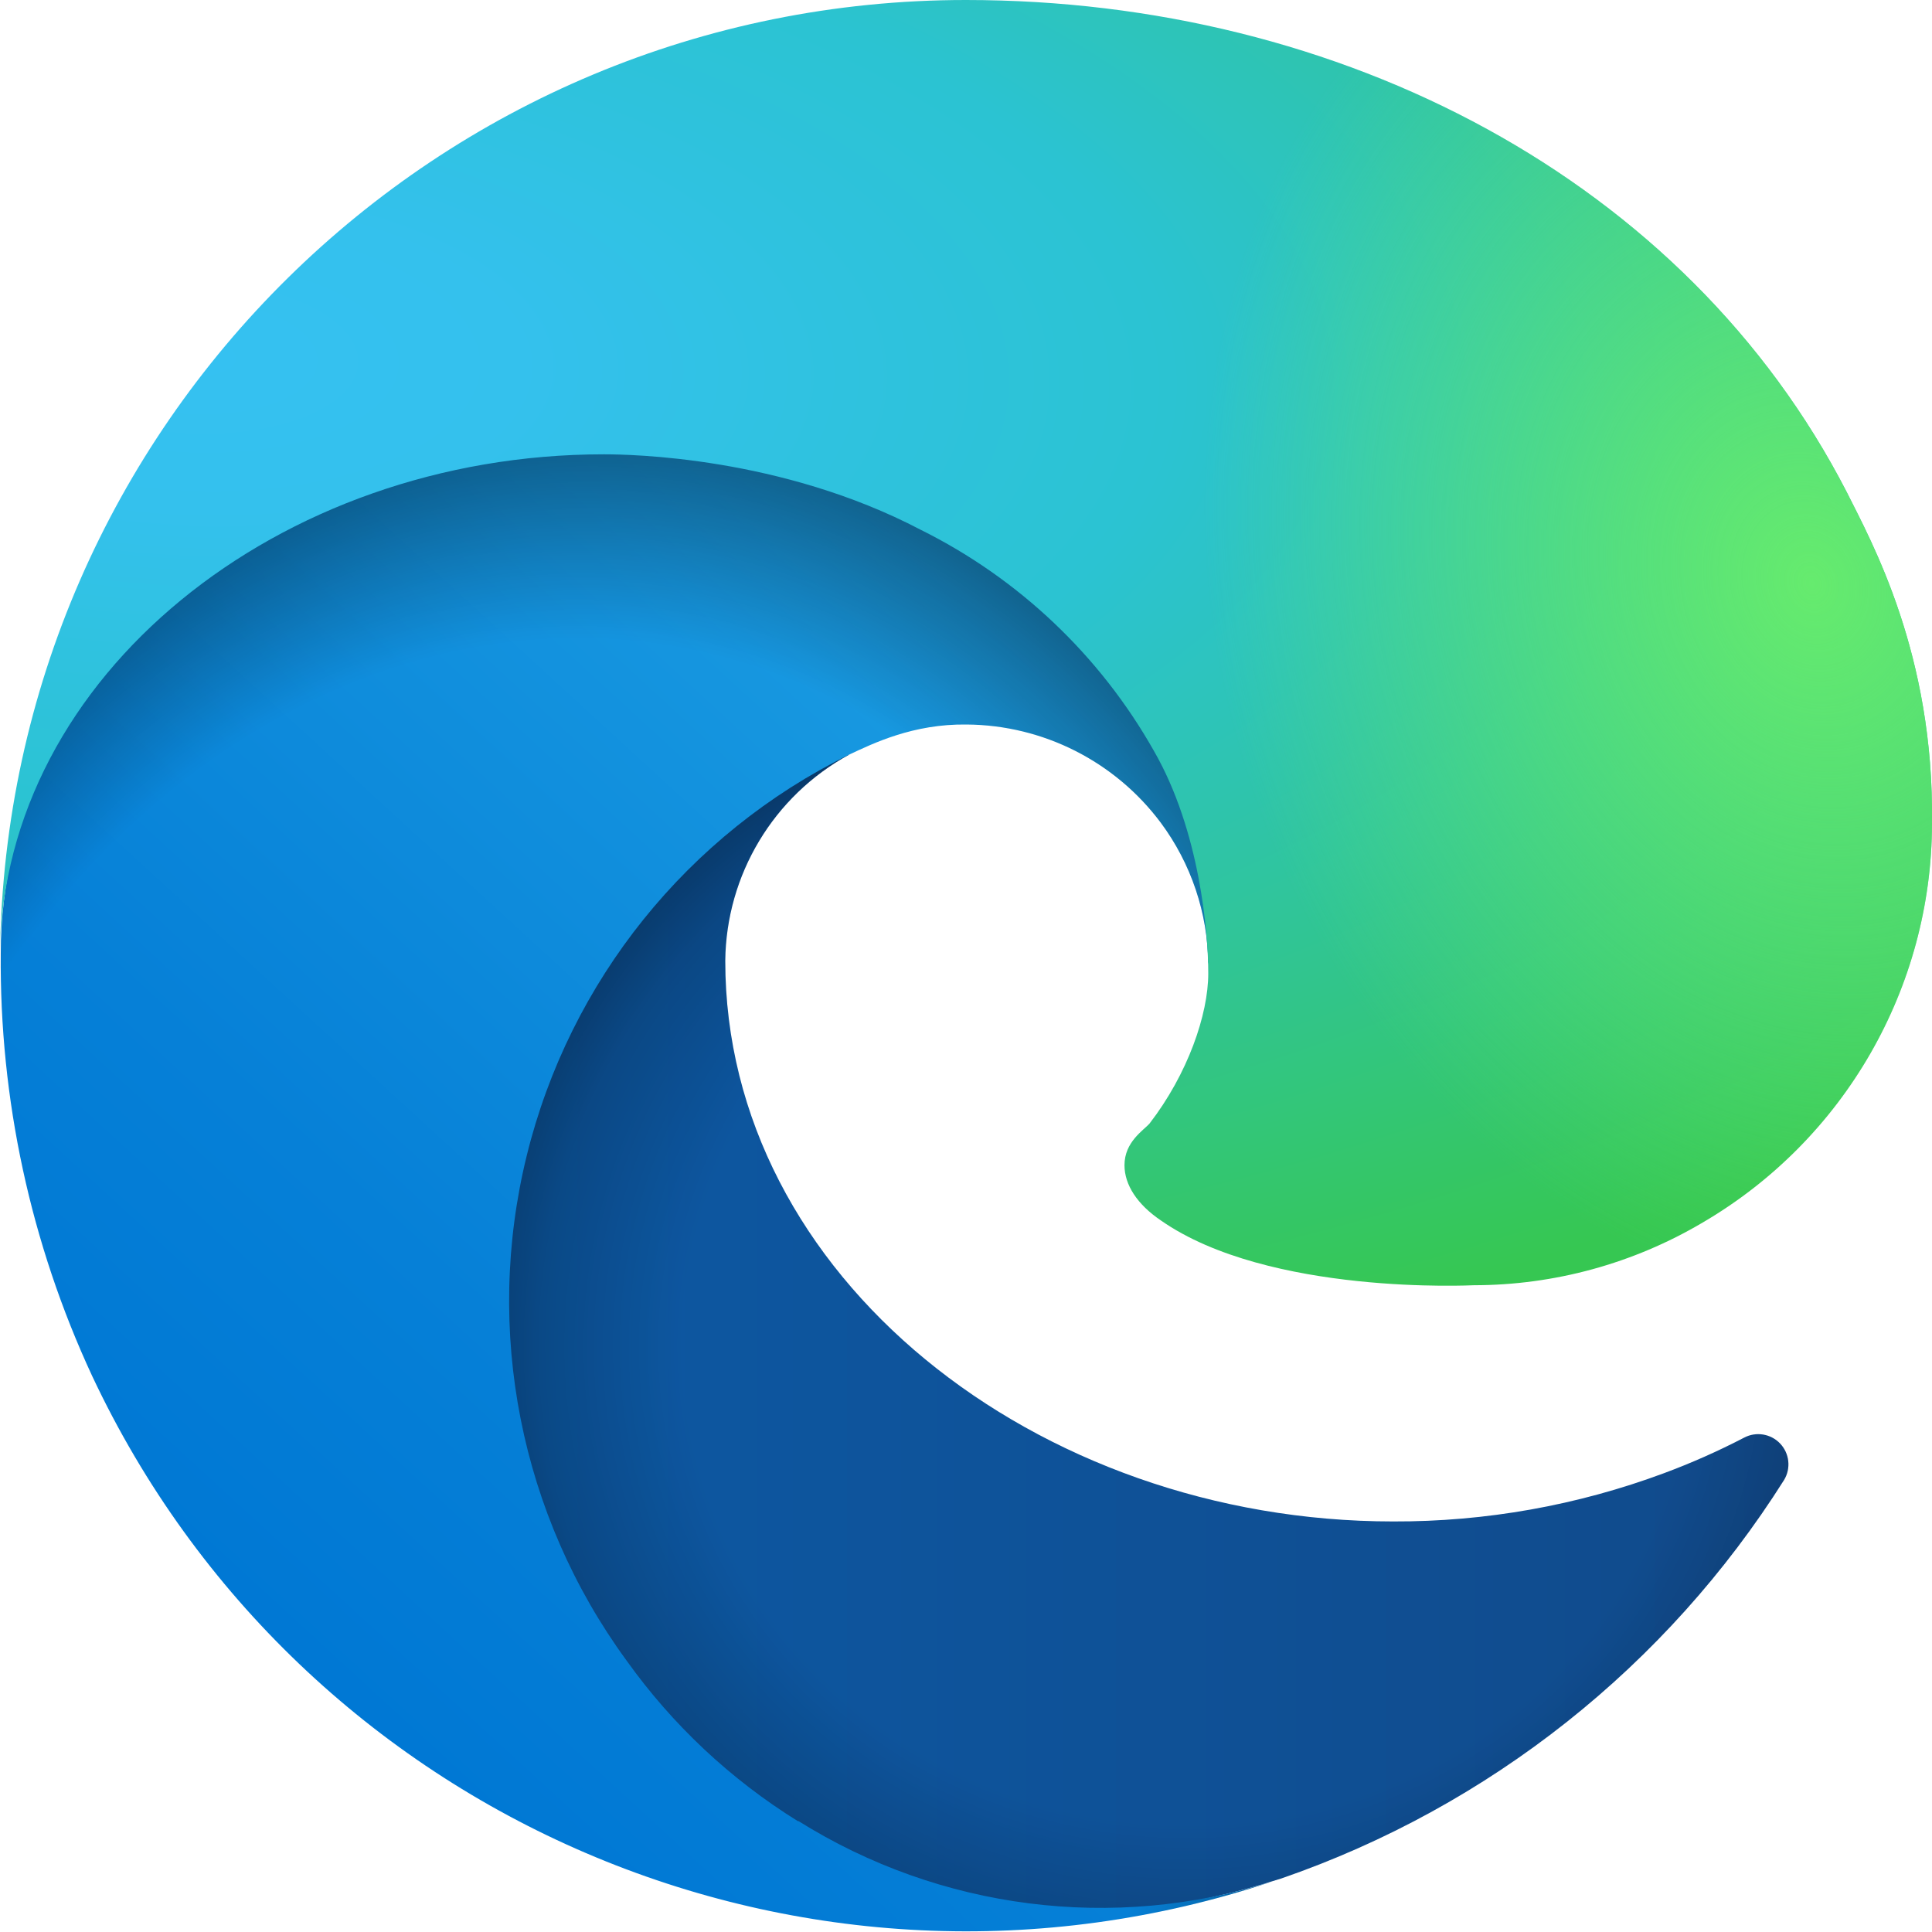
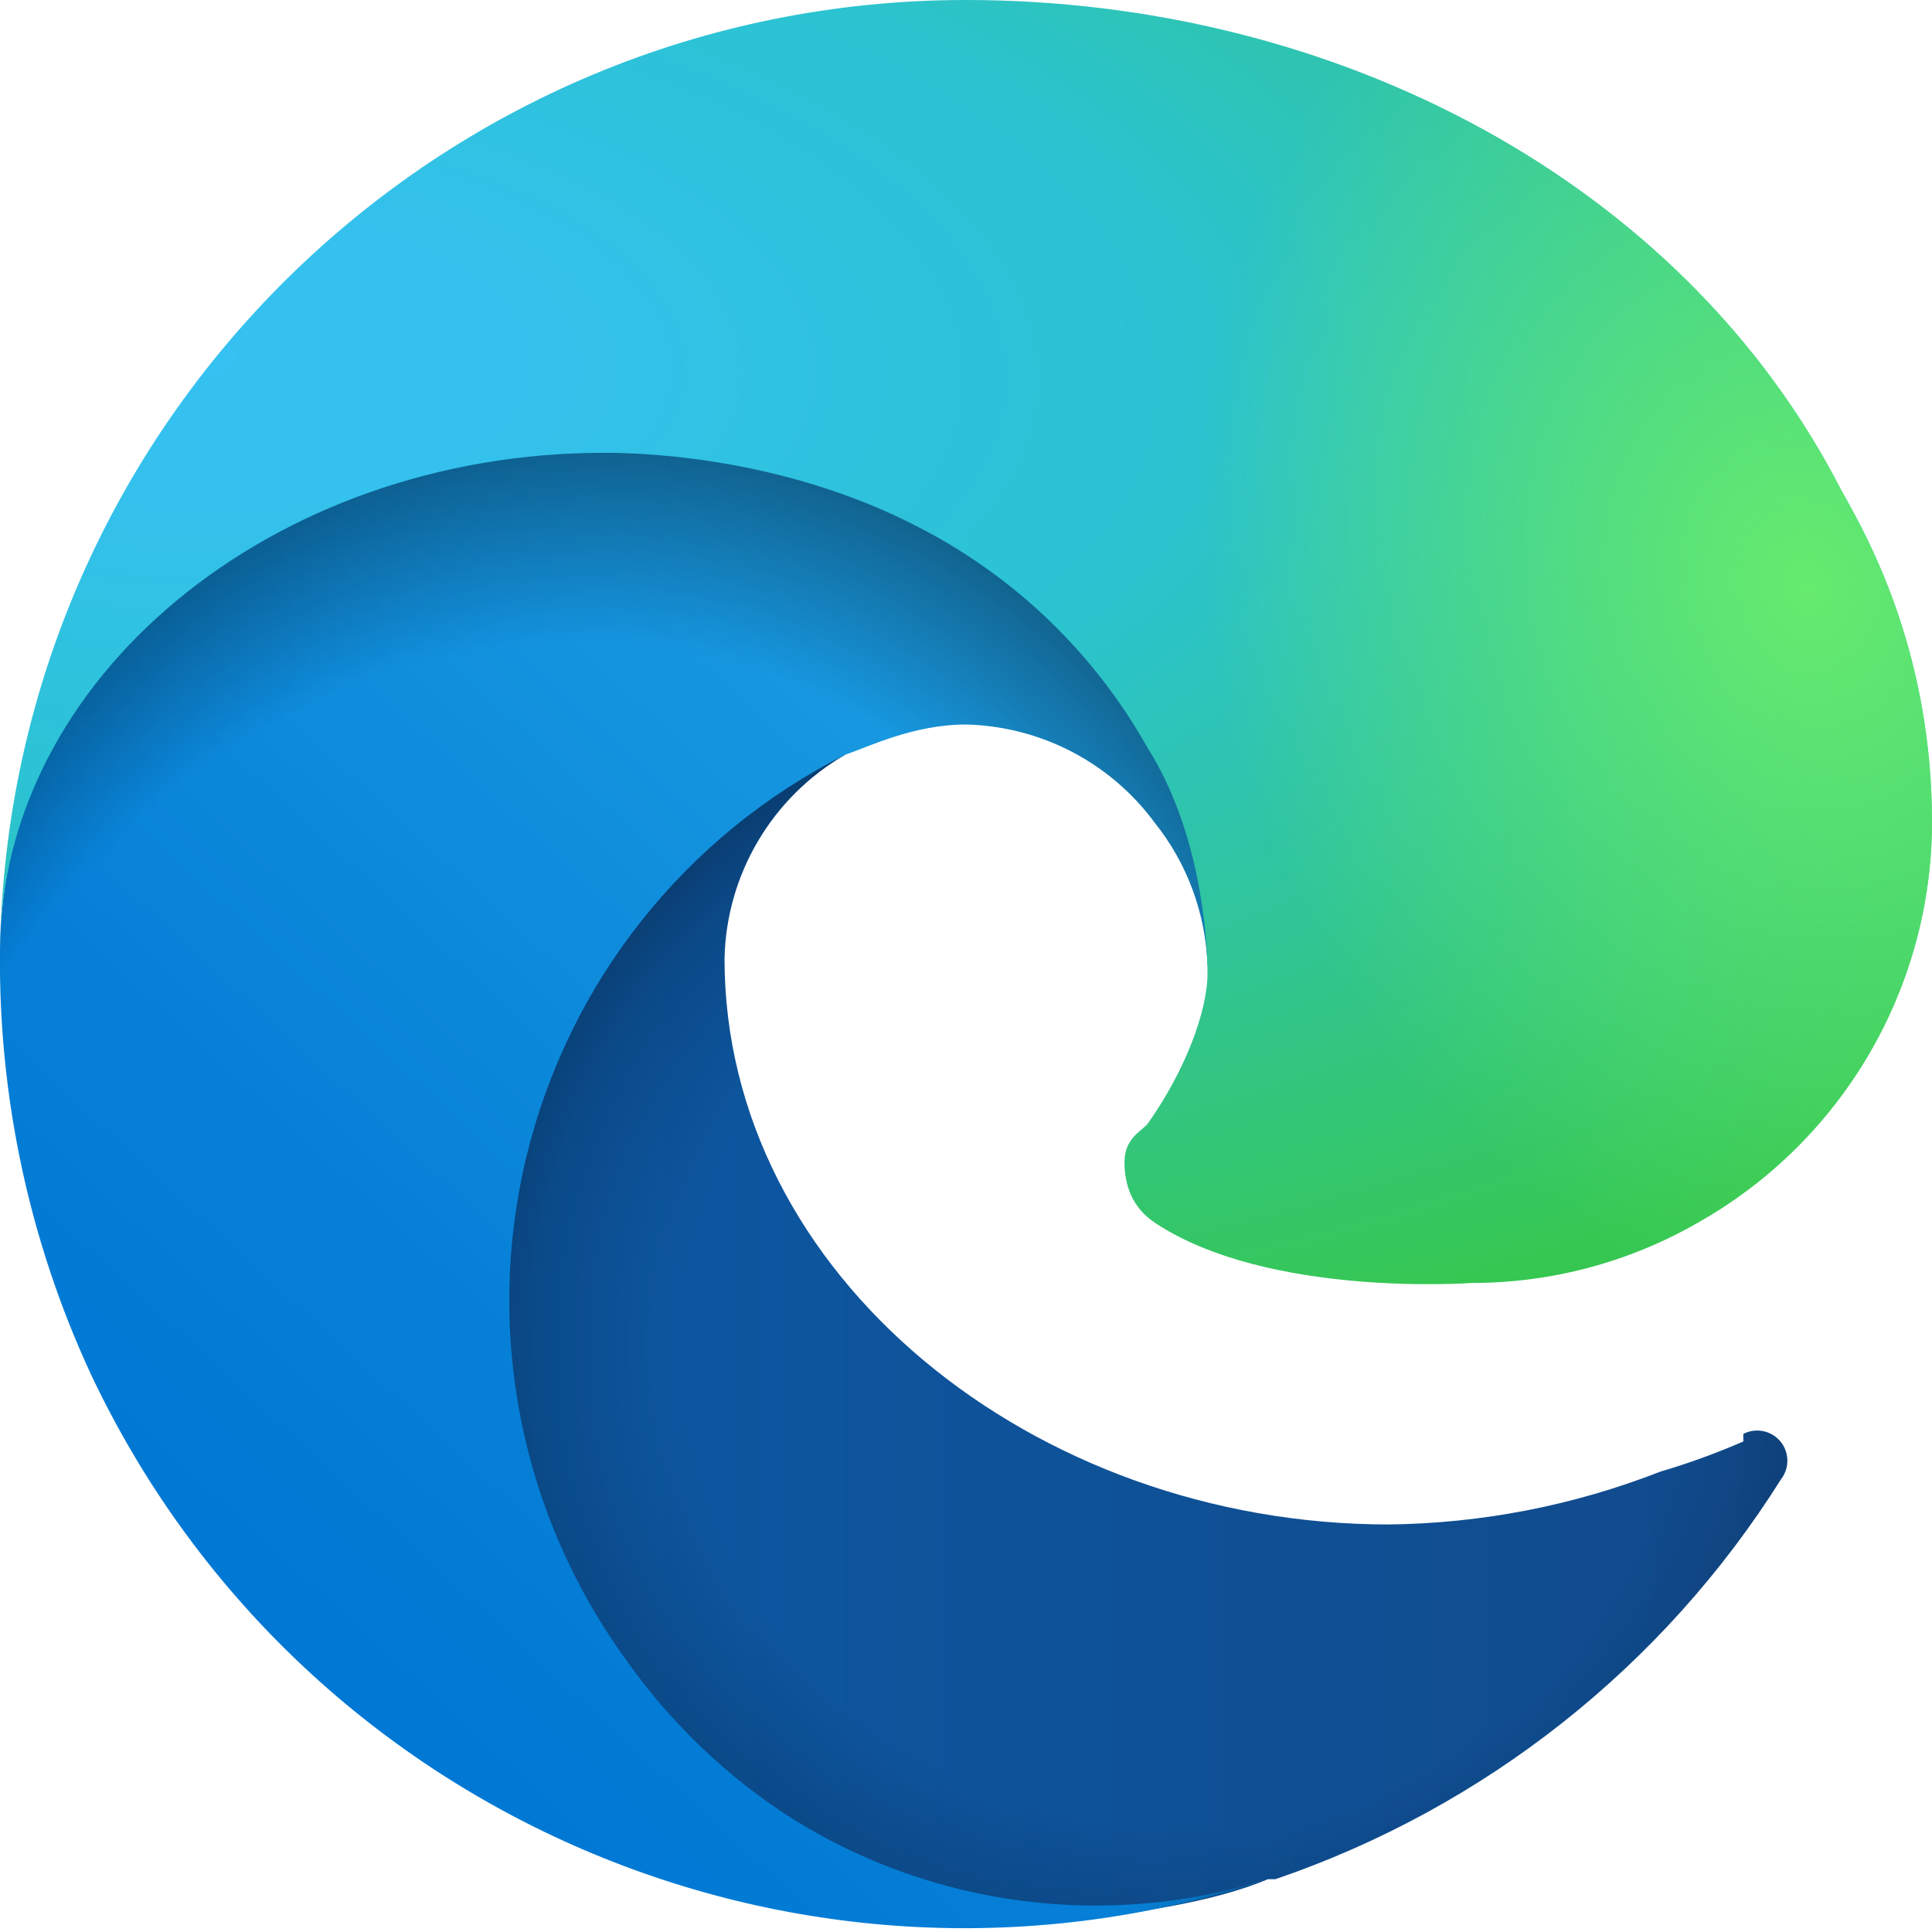
<svg xmlns="http://www.w3.org/2000/svg" viewBox="0 0 256 256">
  <defs>
-     <radialGradient id="b" cx="161.8" cy="68.9" r="95.4" gradientTransform="matrix(1 0 0 -.95 0 248.8)" gradientUnits="userSpaceOnUse">
+     <radialGradient id="b" cx="161.8" cy="68.9" r="95.4" gradientTransform="matrix(1 0 0 -.95 0 249)" gradientUnits="userSpaceOnUse">
      <stop offset=".7" stop-opacity="0" />
      <stop offset=".9" stop-opacity=".5" />
      <stop offset="1" />
    </radialGradient>
-     <radialGradient id="d" cx="-340.3" cy="63" r="143.2" gradientTransform="matrix(.15 -.99 -.8 -.12 176.6 -125.4)" gradientUnits="userSpaceOnUse">
+     <radialGradient id="d" cx="-340.3" cy="63" r="143.2" gradientTransform="matrix(.15 -.99 -.8 -.12 177 -125)" gradientUnits="userSpaceOnUse">
      <stop offset=".8" stop-opacity="0" />
      <stop offset=".9" stop-opacity=".5" />
      <stop offset="1" />
    </radialGradient>
-     <radialGradient id="e" cx="113.4" cy="570.2" r="202.4" gradientTransform="matrix(-.04 1 2.13 .08 -1179.5 -106.7)" gradientUnits="userSpaceOnUse">
+     <radialGradient id="e" cx="113.4" cy="570.2" r="202.4" gradientTransform="matrix(-.04 1 2.13 .08 -1179 -107)" gradientUnits="userSpaceOnUse">
      <stop offset="0" stop-color="#35c1f1" />
      <stop offset=".1" stop-color="#34c1ed" />
      <stop offset=".2" stop-color="#2fc2df" />
      <stop offset=".3" stop-color="#2bc3d2" />
      <stop offset=".7" stop-color="#36c752" />
    </radialGradient>
-     <radialGradient id="f" cx="376.5" cy="568" r="97.3" gradientTransform="matrix(.28 .96 .78 -.23 -303.8 -148.5)" gradientUnits="userSpaceOnUse">
+     <radialGradient id="f" cx="376.5" cy="568" r="97.3" gradientTransform="matrix(.28 .96 .78 -.23 -304 -148)" gradientUnits="userSpaceOnUse">
      <stop offset="0" stop-color="#66eb6e" />
      <stop offset="1" stop-color="#66eb6e" stop-opacity="0" />
    </radialGradient>
-     <linearGradient id="a" x1="63.3" y1="84" x2="241.7" y2="84" gradientTransform="matrix(1 0 0 -1 0 266)" gradientUnits="userSpaceOnUse">
+     <linearGradient id="a" x1="63.3" x2="241.7" y1="84" y2="84" gradientTransform="matrix(1 0 0 -1 0 266)" gradientUnits="userSpaceOnUse">
      <stop offset="0" stop-color="#0c59a4" />
      <stop offset="1" stop-color="#114a8b" />
    </linearGradient>
-     <linearGradient id="c" x1="157.3" y1="161.4" x2="46" y2="40.1" gradientTransform="matrix(1 0 0 -1 0 266)" gradientUnits="userSpaceOnUse">
+     <linearGradient id="c" x1="157.3" x2="46" y1="161.4" y2="40.1" gradientTransform="matrix(1 0 0 -1 0 266)" gradientUnits="userSpaceOnUse">
      <stop offset="0" stop-color="#1b9de2" />
      <stop offset=".2" stop-color="#1595df" />
      <stop offset=".7" stop-color="#0680d7" />
      <stop offset="1" stop-color="#0078d4" />
    </linearGradient>
  </defs>
-   <path d="M235.7 195.5a93.7 93.7 0 0 1-10.6 4.7 101.9 101.9 0 0 1-35.9 6.4c-47.3 0-88.5-32.5-88.5-74.3a31.5 31.5 0 0 1 16.4-27.3c-42.8 1.8-53.8 46.4-53.8 72.5 0 74 68.1 81.4 82.8 81.4 7.9 0 19.8-2.3 27-4.6l1.3-.4a128.3 128.3 0 0 0 66.6-52.8 4 4 0 0 0-5.3-5.6Z" transform="translate(-4.6 -5)" style="fill:url(#a)" />
-   <path d="M235.7 195.5a93.7 93.7 0 0 1-10.6 4.7 101.9 101.9 0 0 1-35.9 6.4c-47.3 0-88.5-32.5-88.5-74.3a31.5 31.5 0 0 1 16.4-27.3c-42.8 1.8-53.8 46.4-53.8 72.5 0 74 68.1 81.4 82.8 81.4 7.9 0 19.8-2.3 27-4.6l1.3-.4a128.3 128.3 0 0 0 66.6-52.8 4 4 0 0 0-5.3-5.6Z" transform="translate(-4.6 -5)" style="isolation:isolate;opacity:.35;fill:url(#b)" />
-   <path d="M110.3 246.3A79.2 79.2 0 0 1 87.6 225a80.7 80.7 0 0 1 29.5-120c3.2-1.5 8.5-4.1 15.6-4a32.4 32.4 0 0 1 25.7 13 31.9 31.9 0 0 1 6.3 18.7c0-.2 24.5-79.6-80-79.6-43.9 0-80 41.6-80 78.2a130.2 130.2 0 0 0 12.1 56 128 128 0 0 0 156.4 67 75.5 75.5 0 0 1-62.8-8Z" transform="translate(-4.6 -5)" style="fill:url(#c)" />
-   <path d="M110.3 246.3A79.2 79.2 0 0 1 87.6 225a80.7 80.7 0 0 1 29.5-120c3.2-1.5 8.5-4.1 15.6-4a32.4 32.4 0 0 1 25.7 13 31.9 31.9 0 0 1 6.3 18.7c0-.2 24.5-79.6-80-79.6-43.9 0-80 41.6-80 78.2a130.2 130.2 0 0 0 12.1 56 128 128 0 0 0 156.4 67 75.5 75.5 0 0 1-62.8-8Z" transform="translate(-4.6 -5)" style="opacity:.41;fill:url(#d);isolation:isolate" />
-   <path d="M157 153.8c-.9 1-3.4 2.5-3.4 5.6 0 2.6 1.7 5.2 4.8 7.3 14.3 10 41.4 8.6 41.5 8.6a59.6 59.6 0 0 0 30.3-8.3 61.4 61.4 0 0 0 30.4-52.9c.3-22.4-8-37.3-11.3-43.9C228 28.8 182.3 5 132.6 5a128 128 0 0 0-128 126.2c.5-36.5 36.8-66 80-66 3.5 0 23.5.3 42 10a72.6 72.6 0 0 1 30.9 29.3c6.1 10.6 7.2 24.1 7.2 29.5s-2.7 13.3-7.8 19.9Z" transform="translate(-4.6 -5)" style="fill:url(#e)" />
-   <path d="M157 153.8c-.9 1-3.4 2.5-3.4 5.6 0 2.6 1.7 5.2 4.8 7.3 14.3 10 41.4 8.6 41.5 8.6a59.6 59.6 0 0 0 30.3-8.3 61.4 61.4 0 0 0 30.4-52.9c.3-22.4-8-37.3-11.3-43.9C228 28.8 182.3 5 132.6 5a128 128 0 0 0-128 126.2c.5-36.5 36.8-66 80-66 3.5 0 23.5.3 42 10a72.6 72.6 0 0 1 30.9 29.3c6.1 10.6 7.2 24.1 7.2 29.5s-2.7 13.3-7.8 19.9Z" transform="translate(-4.6 -5)" style="fill:url(#f)" />
+   <path fill="url(#a)" d="M236 196a94 94 0 0 1-11 4 102 102 0 0 1-36 7c-47 0-88-33-88-75a32 32 0 0 1 16-27c-43 2-54 46-54 73 0 74 68 81 83 81 8 0 20-2 27-5h1a128 128 0 0 0 67-53 4 4 0 0 0-5-6Z" transform="translate(-5 -5)" />
+   <path fill="url(#b)" d="M236 196a94 94 0 0 1-11 4 102 102 0 0 1-36 7c-47 0-88-33-88-75a32 32 0 0 1 16-27c-43 2-54 46-54 73 0 74 68 81 83 81 8 0 20-2 27-5h1a128 128 0 0 0 67-53 4 4 0 0 0-5-6Z" opacity=".3" style="isolation:isolate" transform="translate(-5 -5)" />
+   <path fill="url(#c)" d="M110 246a79 79 0 0 1-22-21 81 81 0 0 1 29-120c3-1 9-4 16-4a32 32 0 0 1 25 13 32 32 0 0 1 7 19c0-1 24-80-80-80-44 0-80 42-80 78a130 130 0 0 0 12 56 128 128 0 0 0 156 67 76 76 0 0 1-63-8Z" transform="translate(-5 -5)" />
+   <path fill="url(#d)" d="M110 246a79 79 0 0 1-22-21 81 81 0 0 1 29-120c3-1 9-4 16-4a32 32 0 0 1 25 13 32 32 0 0 1 7 19c0-1 24-80-80-80-44 0-80 42-80 78a130 130 0 0 0 12 56 128 128 0 0 0 156 67 76 76 0 0 1-63-8Z" opacity=".4" style="isolation:isolate" transform="translate(-5 -5)" />
+   <path fill="url(#e)" d="M157 154c-1 1-3 2-3 5s1 6 4 8c15 10 42 8 42 8a60 60 0 0 0 30-8 61 61 0 0 0 31-53c0-22-8-37-12-44-21-41-67-65-116-65A128 128 0 0 0 5 131c0-36 36-66 80-66 3 0 23 0 42 10a73 73 0 0 1 30 29c7 11 8 25 8 30s-3 13-8 20Z" transform="translate(-5 -5)" />
+   <path fill="url(#f)" d="M157 154c-1 1-3 2-3 5s1 6 4 8c15 10 42 8 42 8a60 60 0 0 0 30-8 61 61 0 0 0 31-53c0-22-8-37-12-44-21-41-67-65-116-65A128 128 0 0 0 5 131c0-36 36-66 80-66 3 0 23 0 42 10a73 73 0 0 1 30 29c7 11 8 25 8 30s-3 13-8 20Z" transform="translate(-5 -5)" />
</svg>
